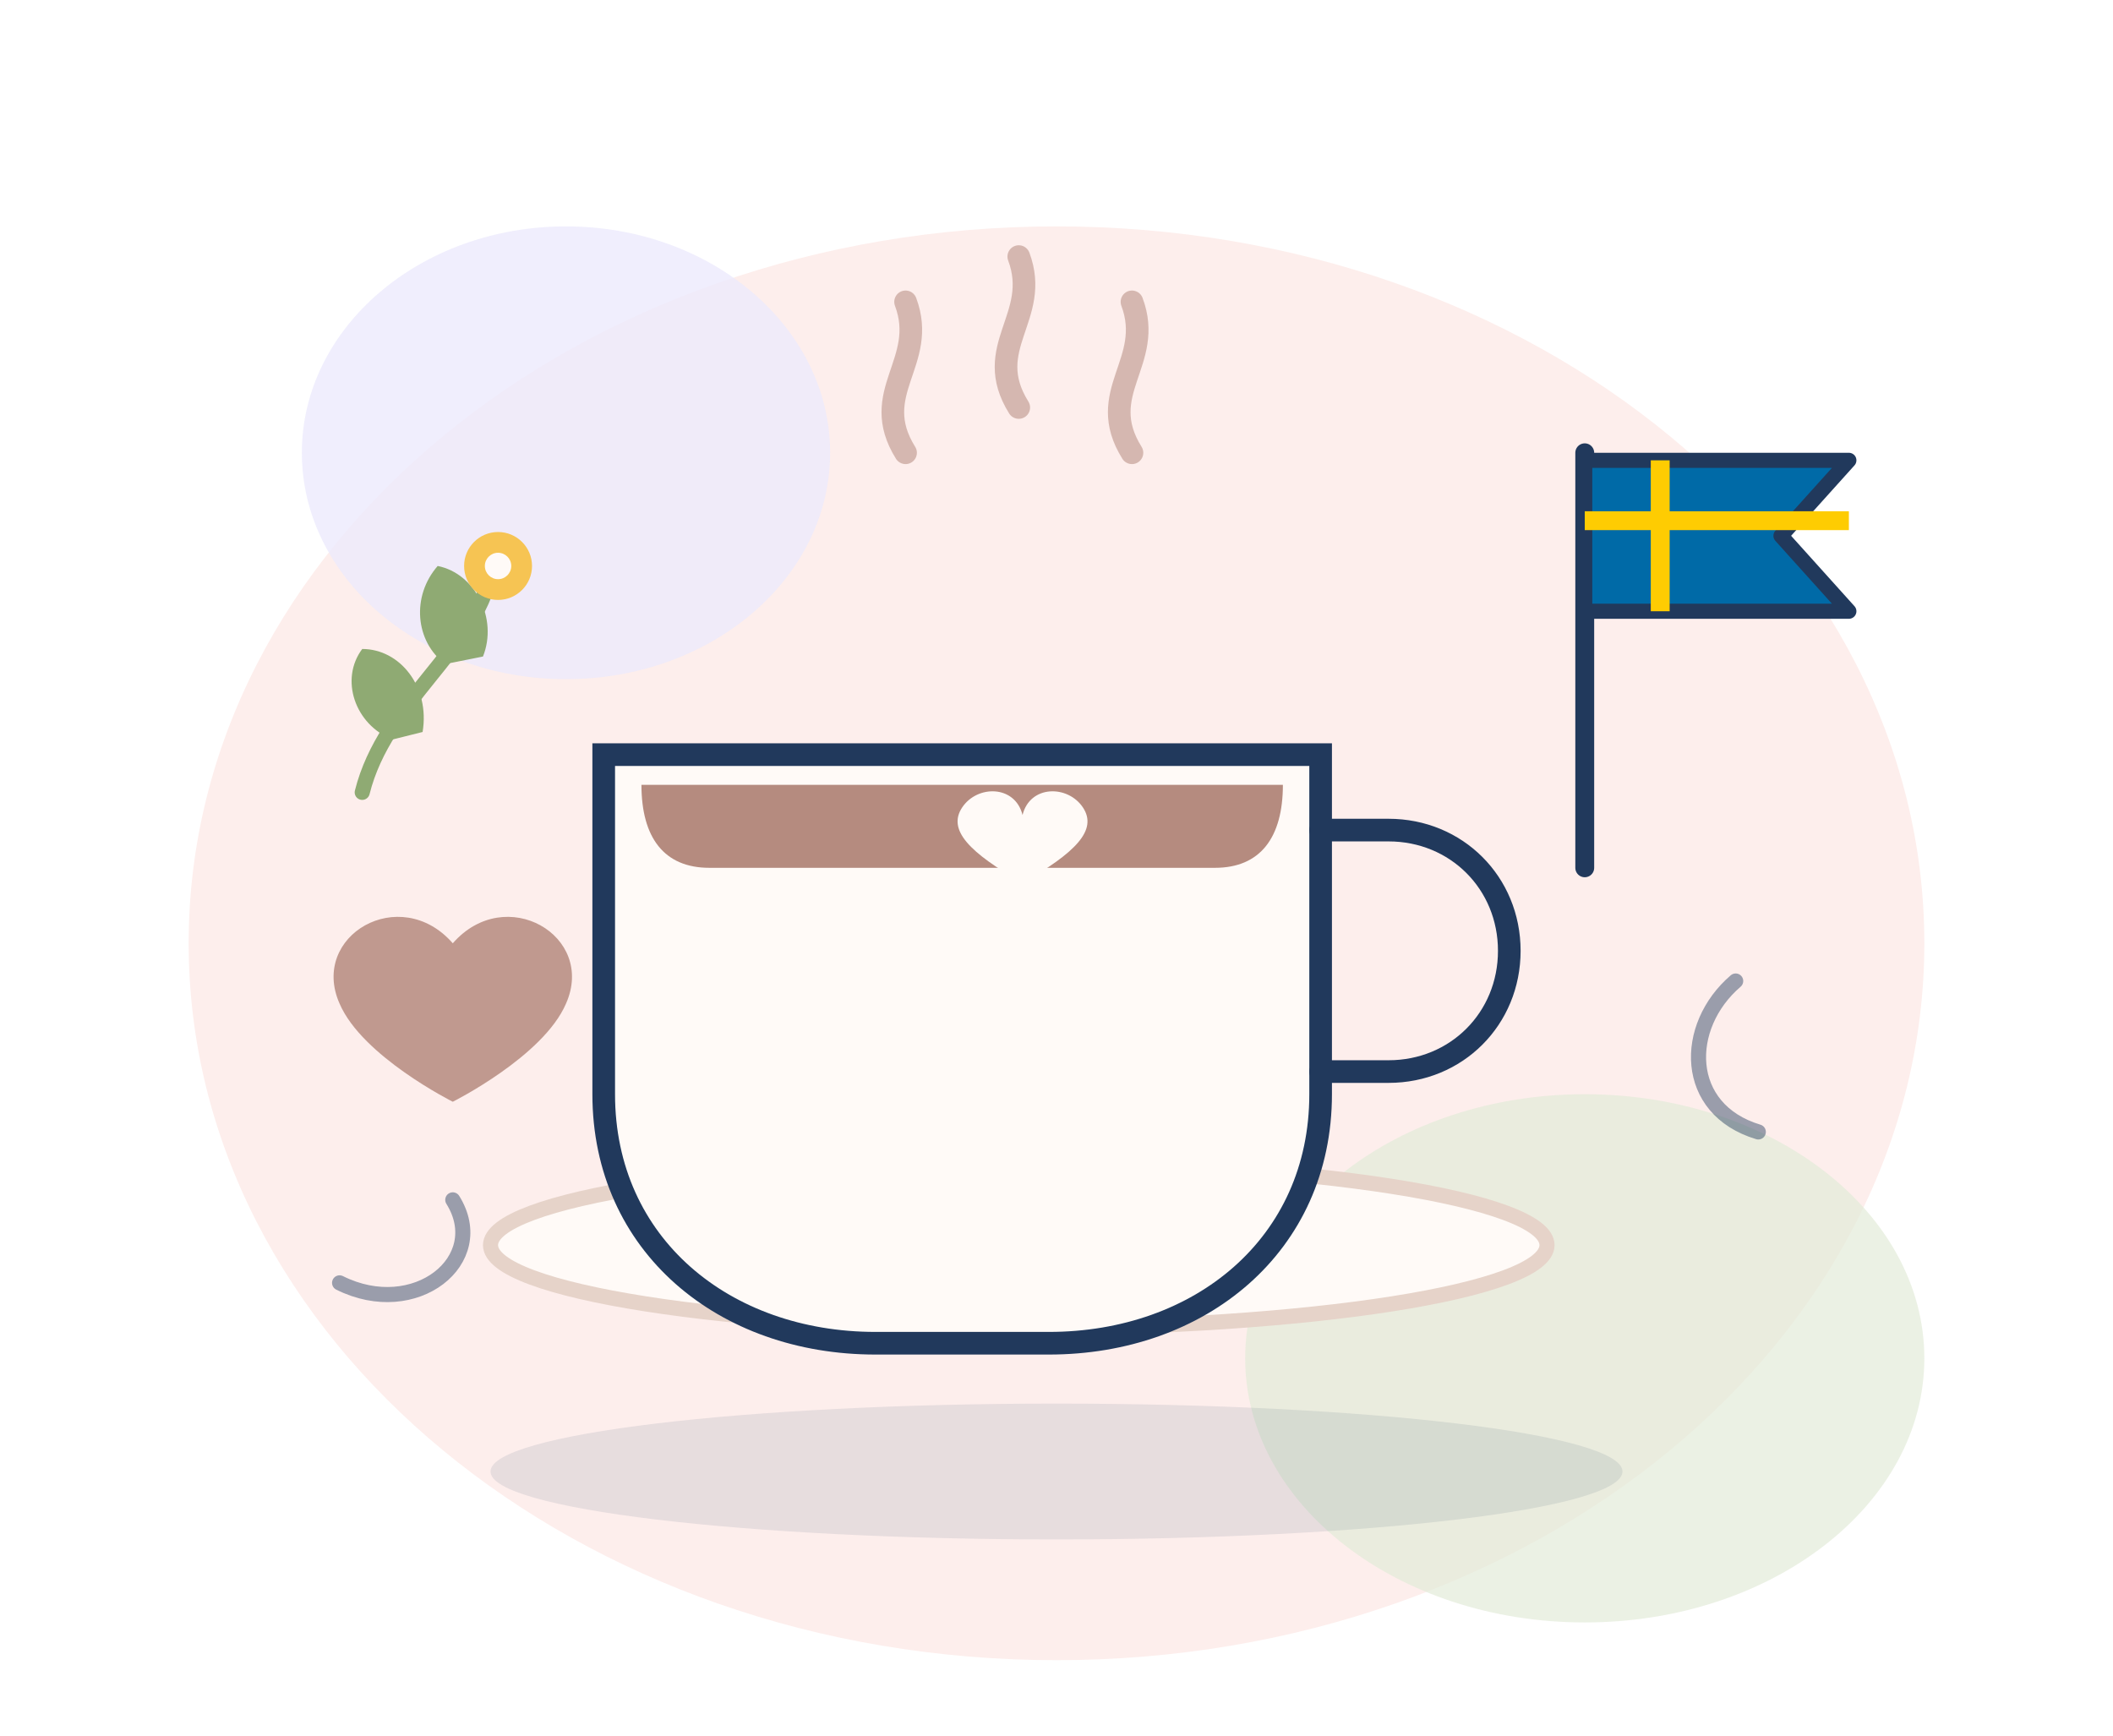
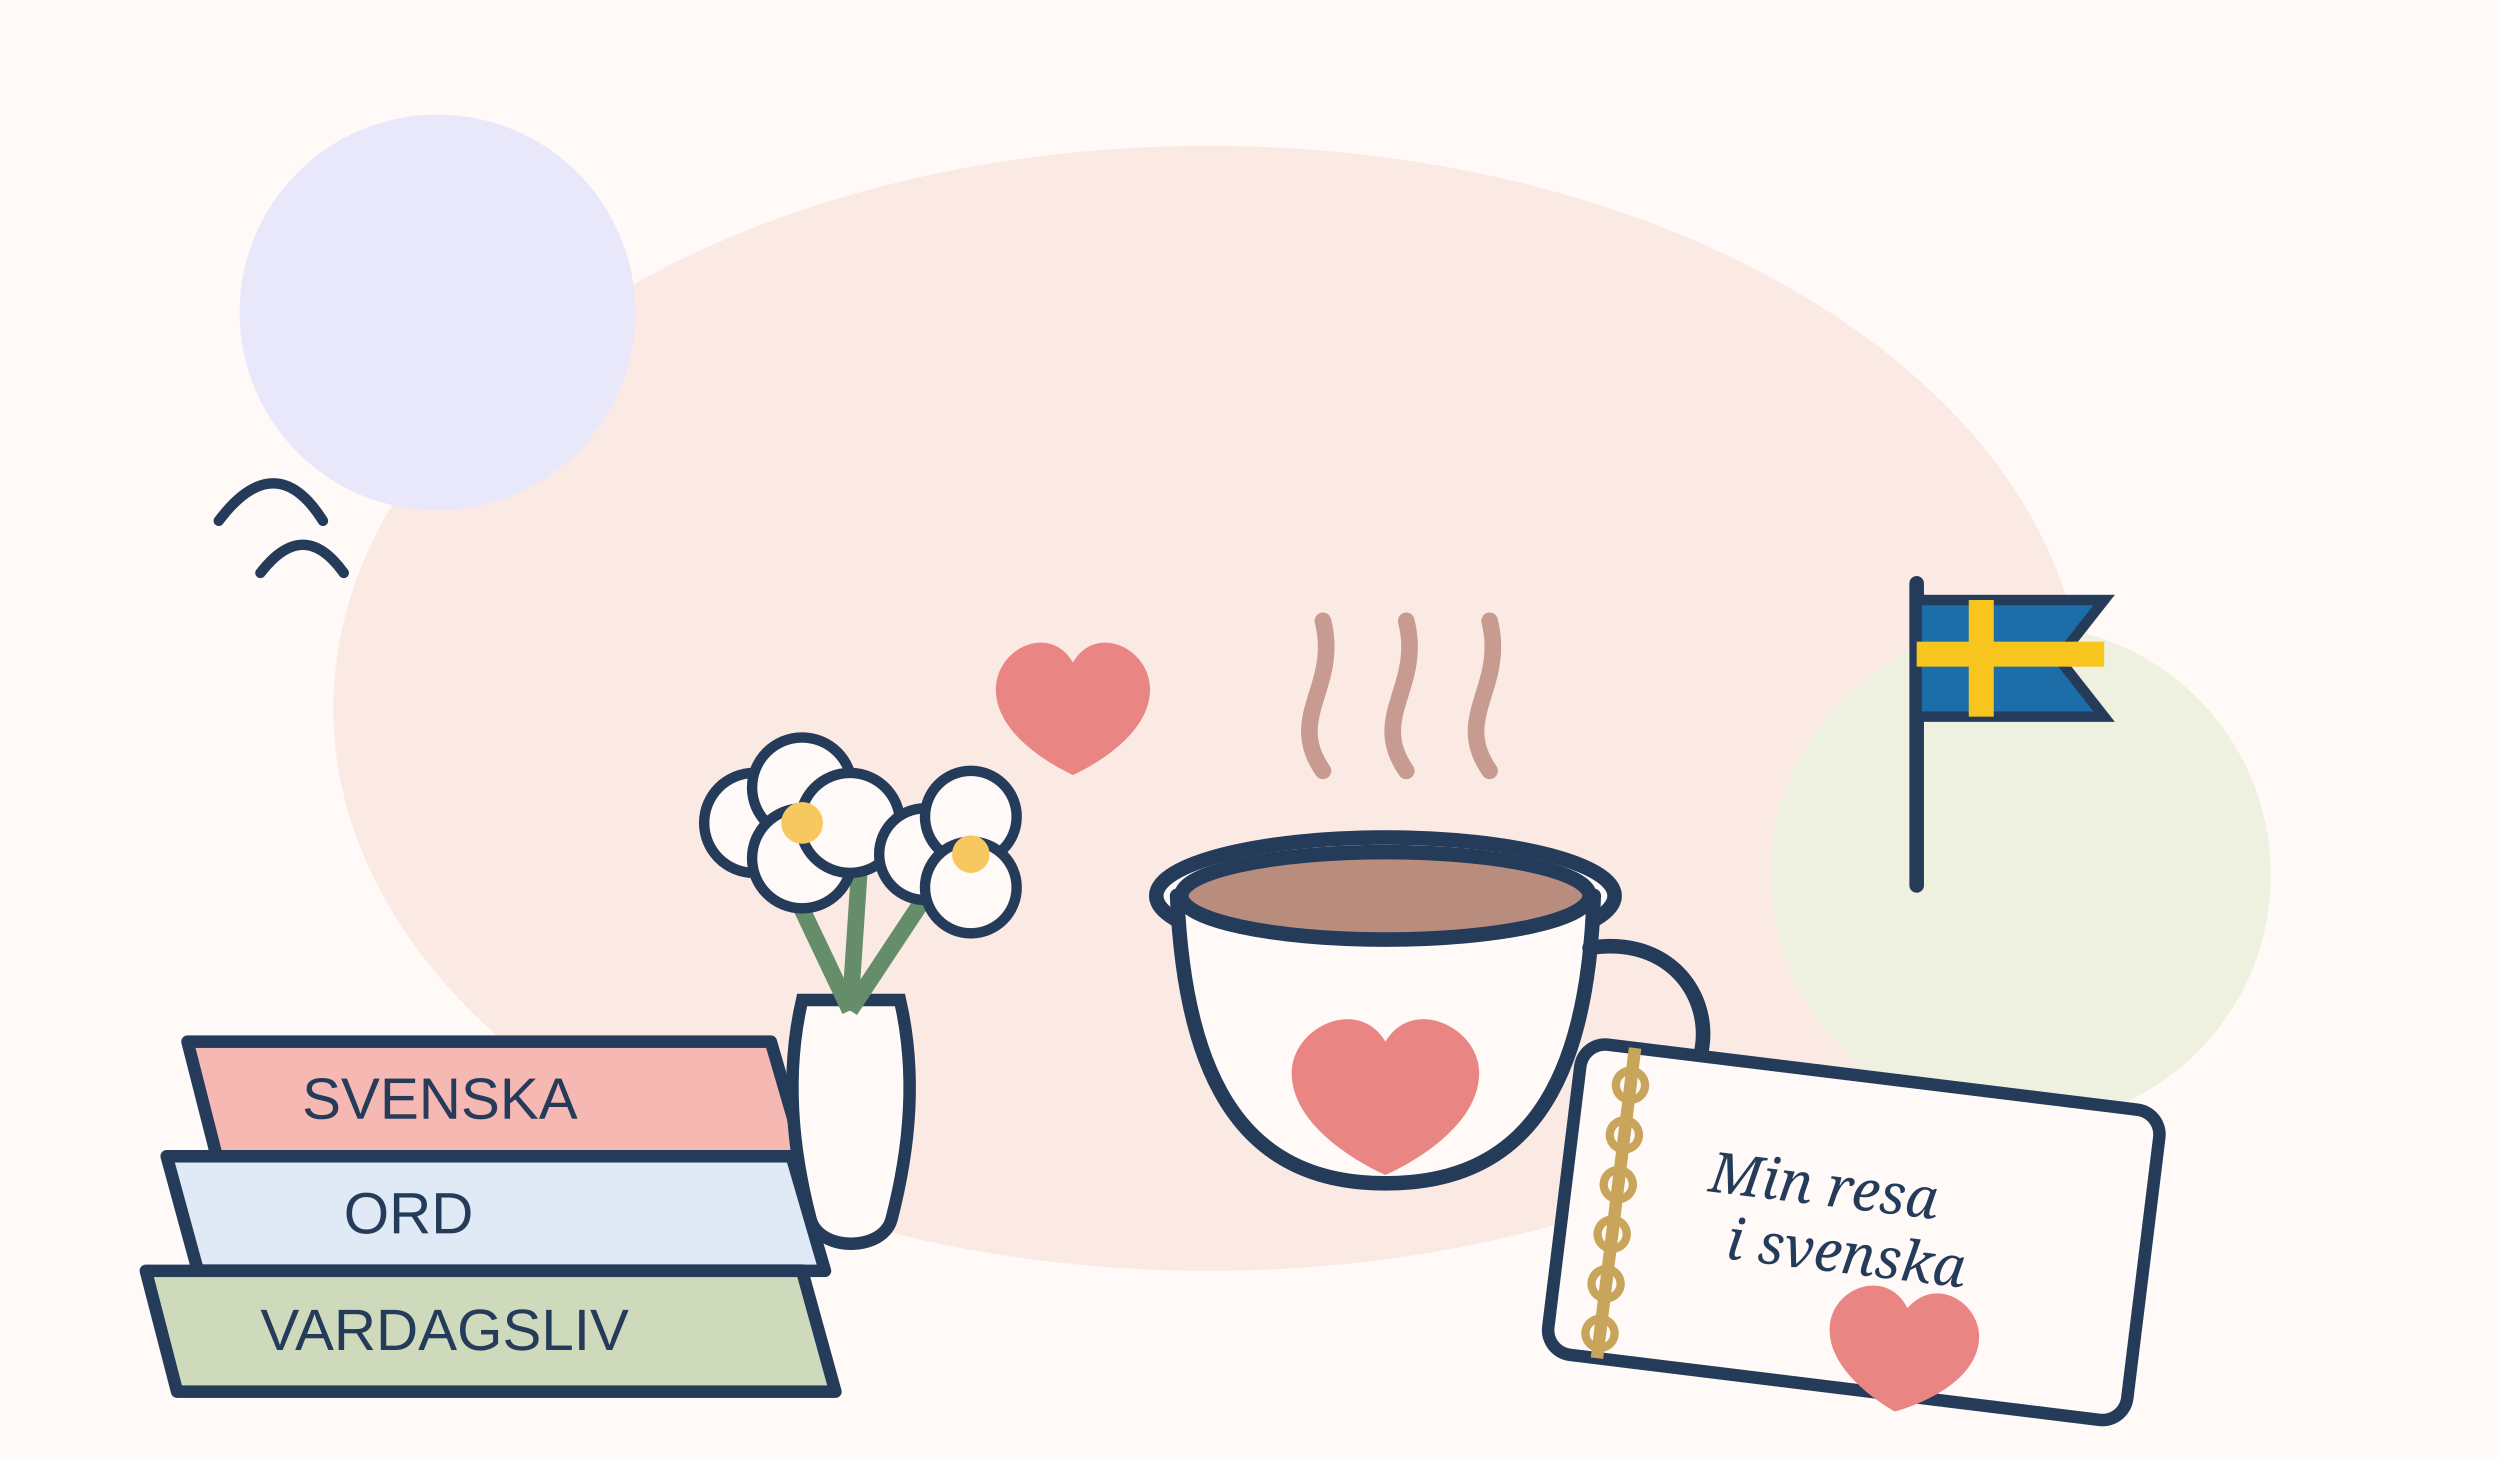
- <svg xmlns="http://www.w3.org/2000/svg" viewBox="0 0 560 460" role="img" aria-labelledby="heroIllTitle">
-   <ellipse cx="280" cy="250" rx="230" ry="190" fill="#fdeeec" />
-   <ellipse cx="150" cy="120" rx="70" ry="60" fill="#eceafc" opacity="0.8" />
-   <ellipse cx="420" cy="360" rx="90" ry="70" fill="#e3ebd9" opacity="0.7" />
-   <ellipse cx="280" cy="390" rx="150" ry="18" fill="#21395c" opacity="0.10" />
-   <path d="M240 120c-10-16 6-24 0-40M270 108c-10-16 6-24 0-40M300 120c-10-16 6-24 0-40" fill="none" stroke="#b58b7f" stroke-width="6" stroke-linecap="round" opacity="0.55" />
-   <ellipse cx="270" cy="330" rx="140" ry="22" fill="#fffaf7" stroke="#e6d3c9" stroke-width="4" />
-   <path d="M160 200h190v90c0 40-32 66-72 66h-46c-40 0-72-26-72-66v-90z" fill="#fffaf7" stroke="#21395c" stroke-width="6" />
-   <path d="M350 220h18c18 0 32 14 32 32s-14 32-32 32h-18" fill="none" stroke="#21395c" stroke-width="6" stroke-linecap="round" />
-   <path d="M170 208h170c0 14-6 22-18 22H188c-12 0-18-8-18-22z" fill="#b58b7f" />
-   <path d="M255 214c4-6 14-6 16 2 2-8 12-8 16-2 4 6-2 12-16 20-14-8-20-14-16-20z" fill="#fffaf7" />
-   <line x1="420" y1="120" x2="420" y2="230" stroke="#21395c" stroke-width="5" stroke-linecap="round" />
-   <path d="M420 122h70l-18 20 18 20h-70z" fill="#006aa7" stroke="#21395c" stroke-width="4" stroke-linejoin="round" />
-   <path d="M440 122v40M420 138h70" stroke="#fecc02" stroke-width="5" />
-   <path d="M96 210c6-24 30-38 34-58" fill="none" stroke="#8faa73" stroke-width="4" stroke-linecap="round" />
-   <path d="M104 196c-10-4-14-16-8-24 10 0 18 10 16 22M118 176c-8-6-9-18-2-26 10 2 16 14 12 24" fill="#8faa73" />
-   <circle cx="132" cy="150" r="9" fill="#f6c453" />
-   <circle cx="132" cy="150" r="3.5" fill="#fffaf7" />
-   <path d="M120 250c-14-16-38-2-30 16 6 14 30 26 30 26s24-12 30-26c8-18-16-32-30-16z" fill="#b58b7f" opacity="0.85" />
-   <path d="M90 340c20 10 40-6 30-22" fill="none" stroke="#21395c" stroke-width="4" stroke-linecap="round" opacity="0.45" />
-   <path d="M460 260c-14 12-14 34 6 40" fill="none" stroke="#21395c" stroke-width="4" stroke-linecap="round" opacity="0.45" />
+ <svg xmlns="http://www.w3.org/2000/svg" viewBox="0 0 1200 700">
+   <rect width="1200" height="700" fill="#fffaf7" />
+   <ellipse cx="580" cy="340" rx="420" ry="270" fill="#fbe9e4" />
+   <circle cx="210" cy="150" r="95" fill="#e9e8fa" />
+   <circle cx="970" cy="420" r="120" fill="#eef1df" />
+   <g stroke="#243b5a" stroke-width="6" stroke-linejoin="round">
+     <path d="M90 500h280l16 55H104z" fill="#f6b8b2" />
+     <path d="M80 555h300l16 55H95z" fill="#dfeaf6" />
+     <path d="M70 610h315l16 58H85z" fill="#cfd9bc" />
+   </g>
+   <text x="145" y="537" font-family="Arial" font-size="28" fill="#243b5a">SVENSKA</text>
+   <text x="165" y="592" font-family="Arial" font-size="28" fill="#243b5a">ORD</text>
+   <text x="125" y="648" font-family="Arial" font-size="28" fill="#243b5a">VARDAGSLIV</text>
+   <path d="M385 480c-8 35-5 70 4 105 4 16 35 16 39 0 9-35 12-70 4-105z" fill="#fffaf7" stroke="#243b5a" stroke-width="6" />
+   <line x1="408" y1="485" x2="370" y2="405" stroke="#668d6a" stroke-width="8" />
+   <line x1="408" y1="485" x2="414" y2="395" stroke="#668d6a" stroke-width="8" />
+   <line x1="408" y1="485" x2="455" y2="414" stroke="#668d6a" stroke-width="8" />
+   <g fill="#fffaf7" stroke="#243b5a" stroke-width="5">
+     <circle cx="362" cy="395" r="24" />
+     <circle cx="385" cy="378" r="24" />
+     <circle cx="385" cy="412" r="24" />
+     <circle cx="408" cy="395" r="24" />
+     <circle cx="444" cy="410" r="22" />
+     <circle cx="466" cy="392" r="22" />
+     <circle cx="466" cy="426" r="22" />
+   </g>
+   <circle cx="385" cy="395" r="10" fill="#f6c85f" />
+   <circle cx="466" cy="410" r="9" fill="#f6c85f" />
+   <g stroke="#243b5a" stroke-width="7" stroke-linecap="round" stroke-linejoin="round">
+     <ellipse cx="665" cy="430" rx="110" ry="28" fill="#fffaf7" />
+     <path d="M565 430c4 92 34 138 100 138 67 0 97-46 100-138z" fill="#fffaf7" />
+     <path d="M763 455c63-10 77 75 12 84" fill="none" />
+     <ellipse cx="665" cy="430" rx="98" ry="21" fill="#b88d7e" />
+   </g>
+   <path d="M665 500c-13-22-45-7-45 15 0 30 45 49 45 49s45-19 45-49c0-22-32-37-45-15z" fill="#e98583" />
+   <path d="M635 370c-18-26 8-40 0-72M675 370c-18-26 8-40 0-72M715 370c-18-26 8-40 0-72" fill="none" stroke="#c79b8f" stroke-width="8" stroke-linecap="round" />
+   <g transform="translate(760 500) rotate(7)">
+     <rect width="280" height="150" rx="12" fill="#fffaf7" stroke="#243b5a" stroke-width="6" />
+     <line x1="25" y1="0" x2="25" y2="150" stroke="#c8a55a" stroke-width="6" />
+     <g stroke="#c8a55a" stroke-width="4" fill="none">
+       <circle cx="25" cy="18" r="7" />
+       <circle cx="25" cy="42" r="7" />
+       <circle cx="25" cy="66" r="7" />
+       <circle cx="25" cy="90" r="7" />
+       <circle cx="25" cy="114" r="7" />
+       <circle cx="25" cy="138" r="7" />
+     </g>
+     <text x="68" y="64" font-family="Georgia" font-style="italic" font-size="27" fill="#243b5a">Min resa</text>
+     <text x="80" y="95" font-family="Georgia" font-style="italic" font-size="27" fill="#243b5a">i svenska</text>
+     <path d="M170 108c-12-18-36-6-36 12 0 24 36 38 36 38s36-14 36-38c0-18-24-30-36-12z" fill="#e98583" />
+   </g>
+   <g transform="translate(920 280)">
+     <line x1="0" y1="0" x2="0" y2="145" stroke="#243b5a" stroke-width="7" stroke-linecap="round" />
+     <path d="M0 8h90l-22 28 22 28H0z" fill="#1d6da8" stroke="#243b5a" stroke-width="5" />
+     <rect x="25" y="8" width="12" height="56" fill="#f7c51d" />
+     <rect x="0" y="28" width="90" height="12" fill="#f7c51d" />
+   </g>
+   <path d="M515 318c-11-19-37-7-37 13 0 25 37 41 37 41s37-16 37-41c0-20-26-32-37-13z" fill="#e98583" />
+   <path d="M105 250c18-24 35-24 50 0" fill="none" stroke="#243b5a" stroke-width="5" stroke-linecap="round" />
+   <path d="M125 275c14-18 27-18 40 0" fill="none" stroke="#243b5a" stroke-width="5" stroke-linecap="round" />
</svg>
